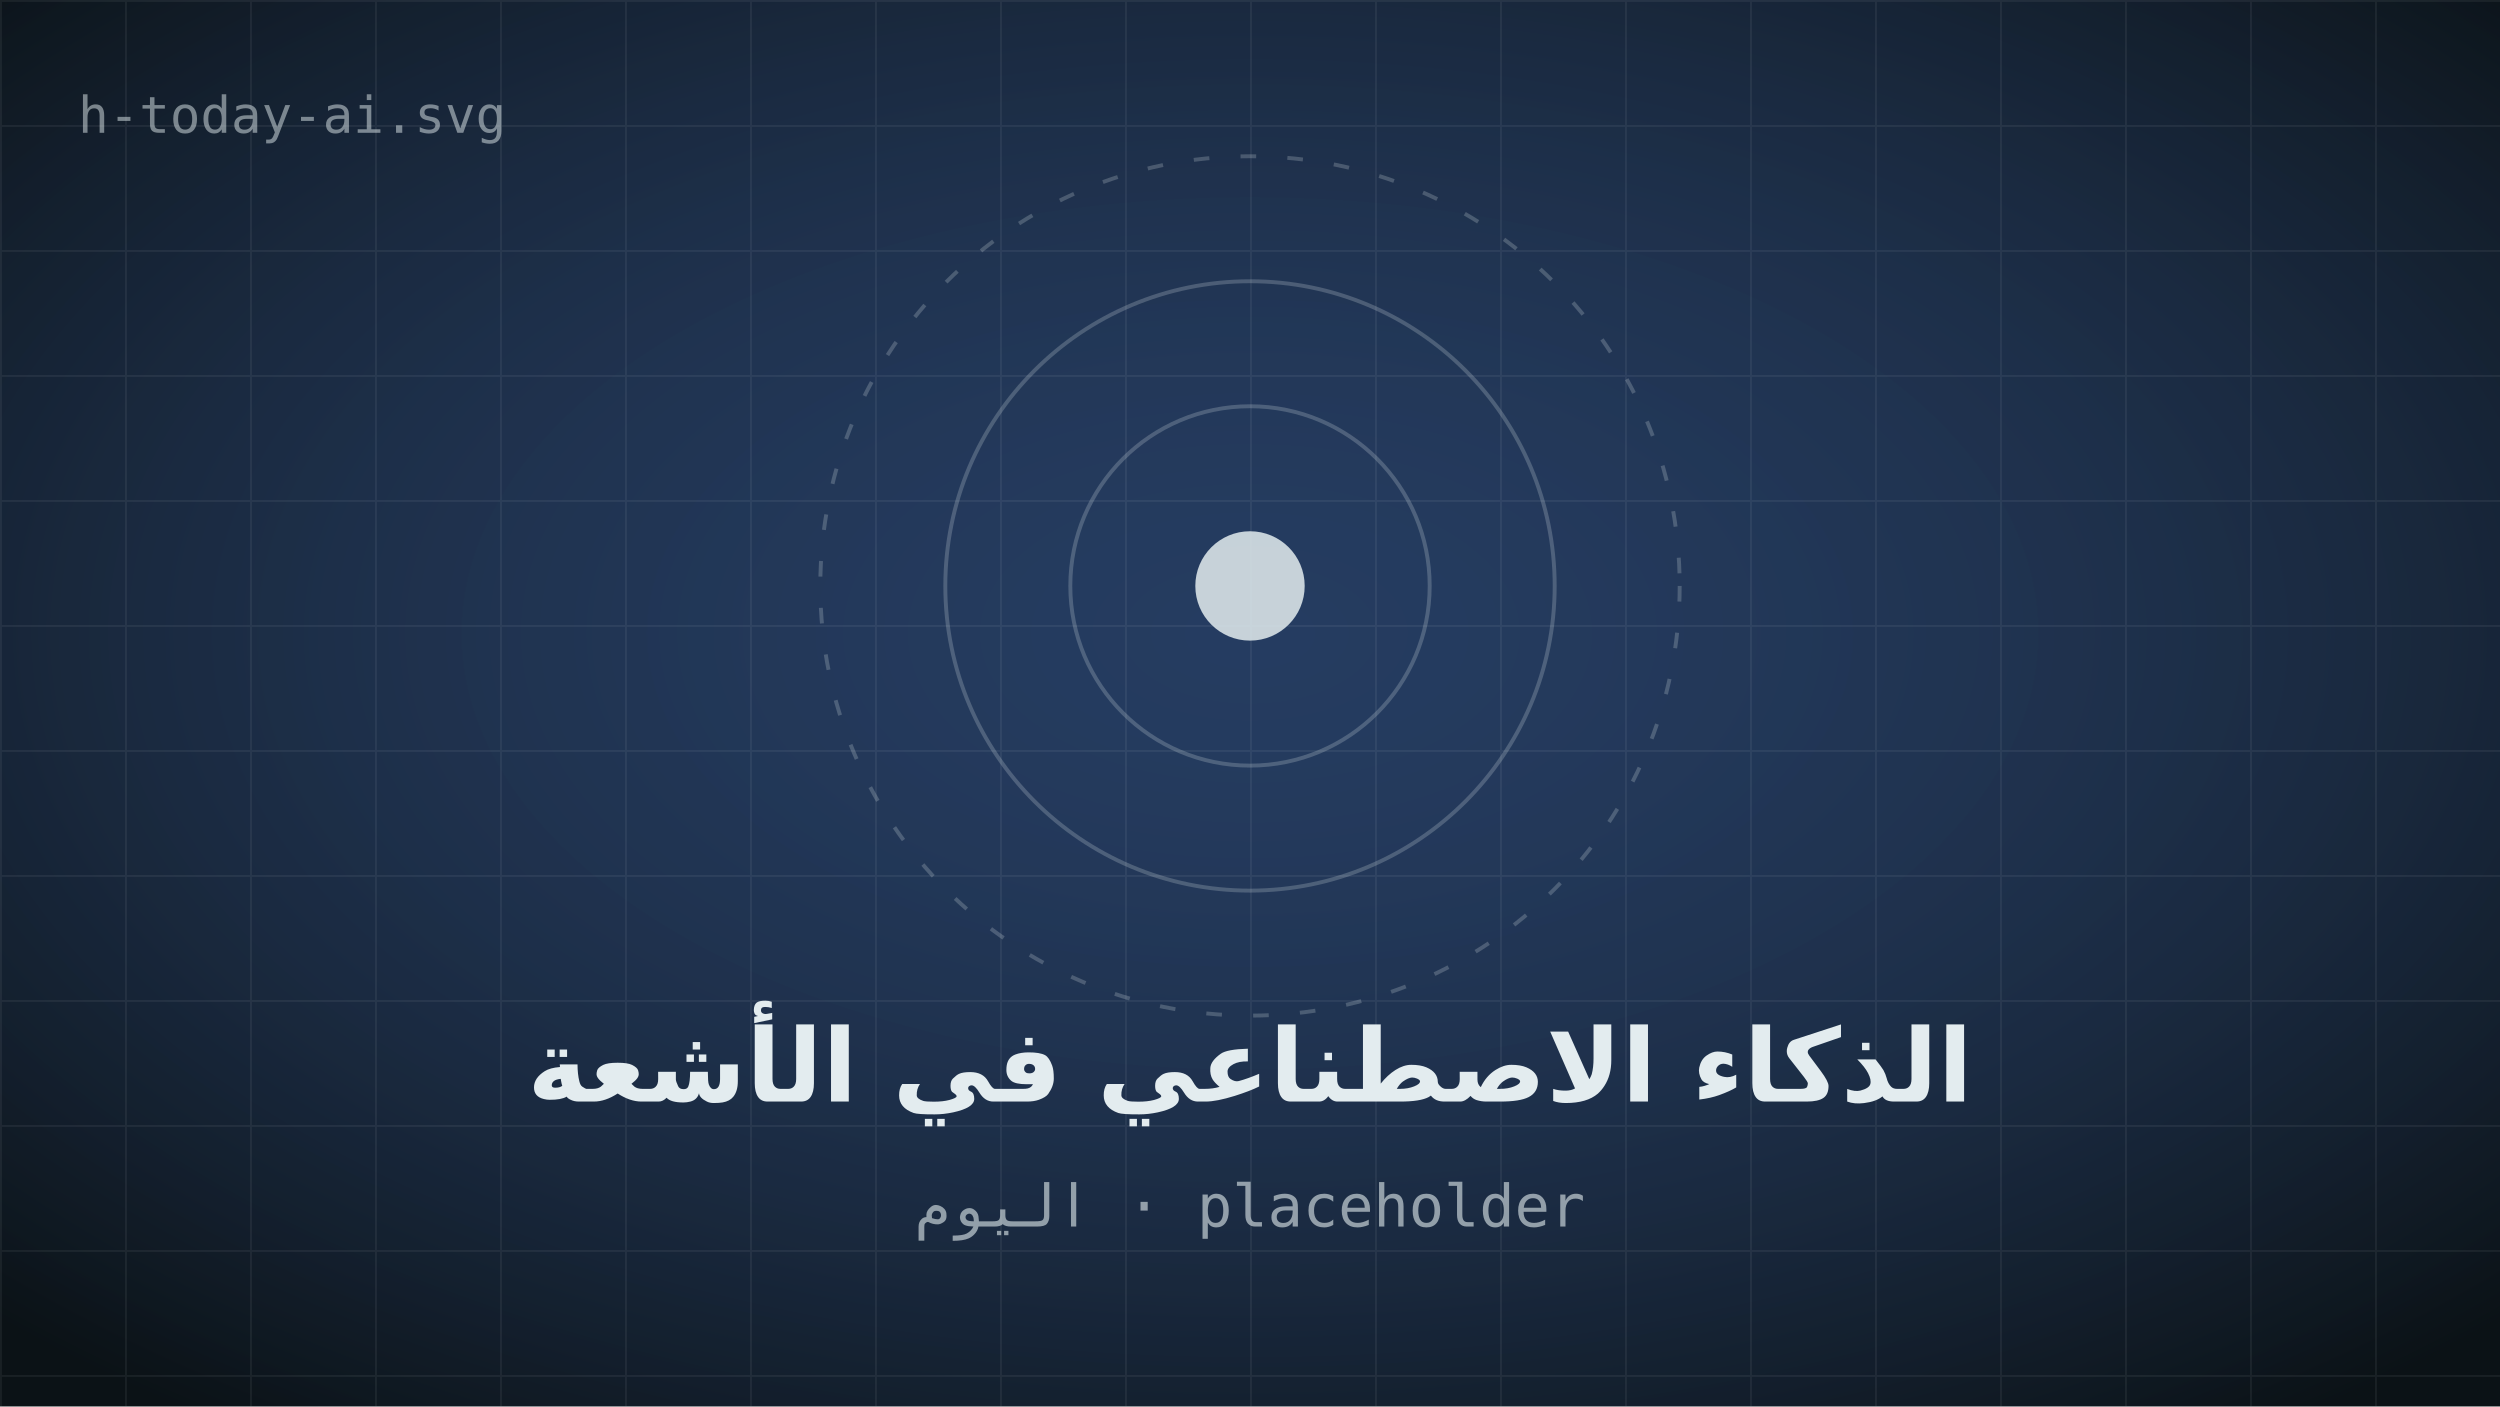
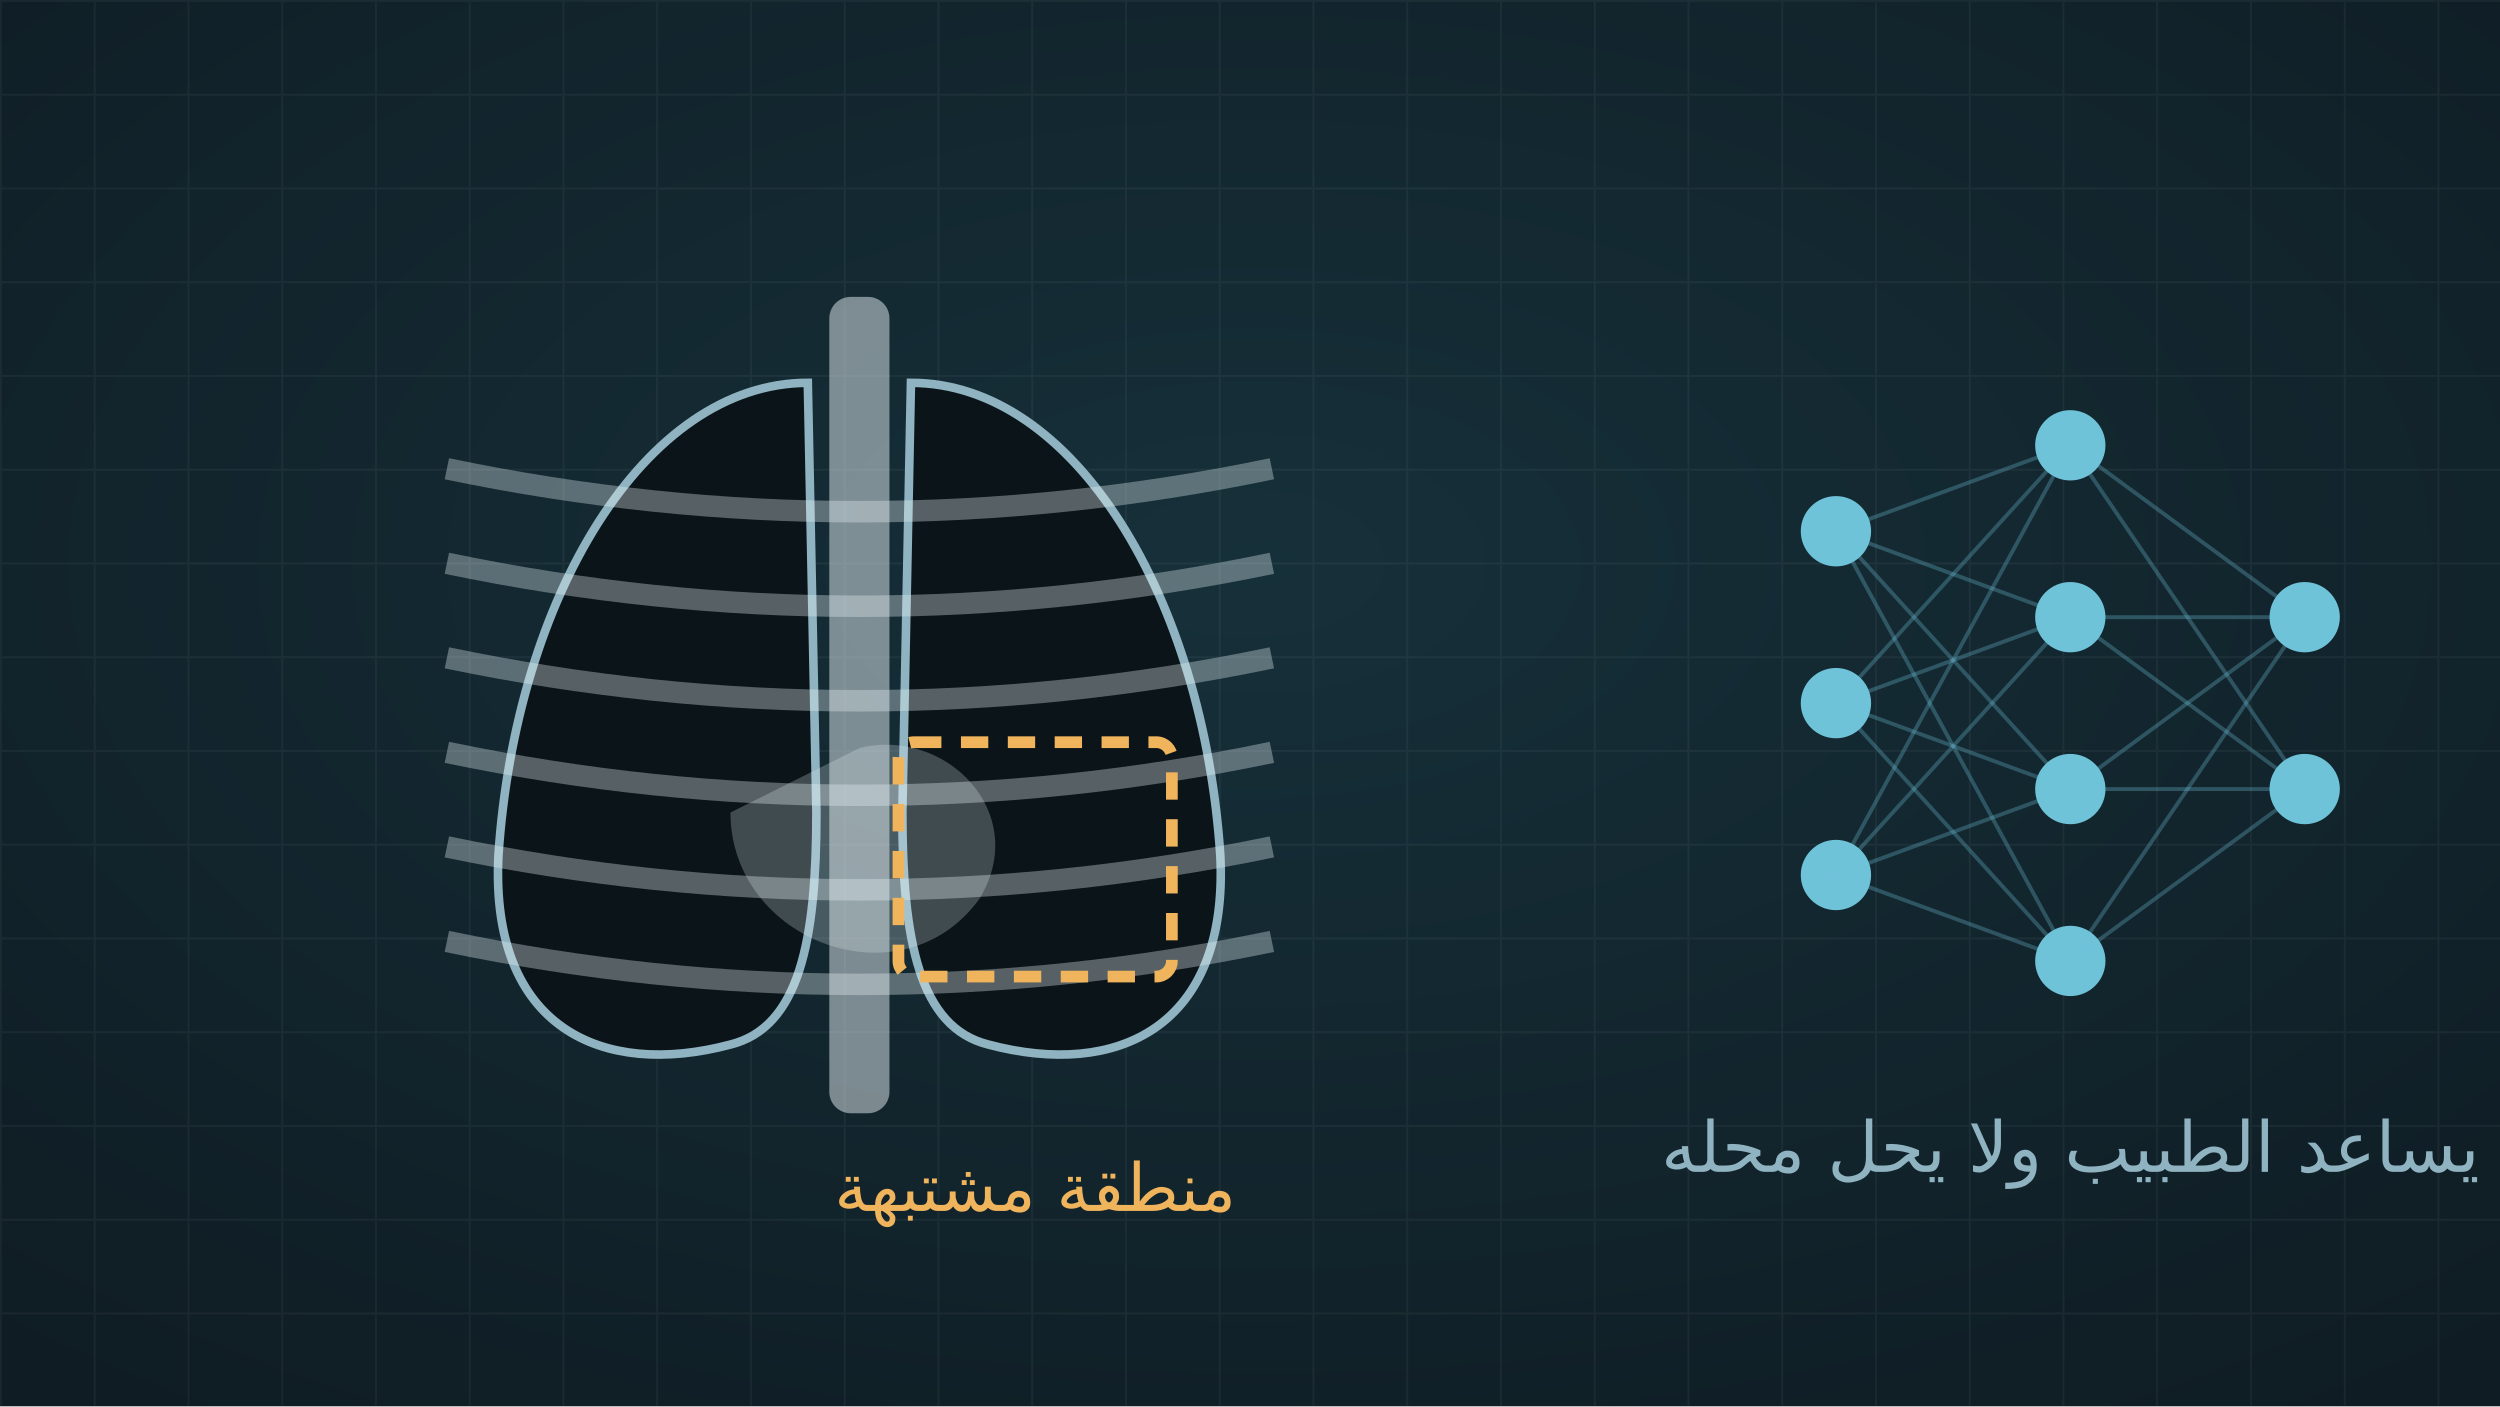
- <svg xmlns="http://www.w3.org/2000/svg" viewBox="0 0 640 360" width="640" height="360">
+ <svg xmlns="http://www.w3.org/2000/svg" viewBox="0 0 640 360" width="640" height="360" role="img" aria-label="الذكاء الاصطناعي في الأشعة">
  <defs>
-     <radialGradient id="g" cx="50%" cy="45%" r="70%">
-       <stop offset="0" stop-color="#3b5f9e" stop-opacity=".55" />
-       <stop offset="1" stop-color="#0b1216" />
+     <radialGradient id="bgg" cx="50%" cy="40%" r="75%">
+       <stop offset="0" stop-color="#16303a" />
+       <stop offset="1" stop-color="#0f1c23" />
    </radialGradient>
-     <pattern id="p" width="32" height="32" patternUnits="userSpaceOnUse">
-       <path d="M32 0H0V32" fill="none" stroke="#ffffff" stroke-opacity=".06" />
+     <pattern id="grid" width="24" height="24" patternUnits="userSpaceOnUse">
+       <path d="M24 0H0V24" fill="none" stroke="#ffffff" stroke-opacity=".045" />
    </pattern>
+     <linearGradient id="beam" x1="0" y1="0" x2="0" y2="1">
+       <stop offset="0" stop-color="#f0b45c" stop-opacity=".75" />
+       <stop offset="1" stop-color="#f0b45c" stop-opacity=".08" />
+     </linearGradient>
+     <filter id="glow" x="-50%" y="-50%" width="200%" height="200%">
+       <feGaussianBlur stdDeviation="4" result="b" />
+       <feMerge>
+         <feMergeNode in="b" />
+         <feMergeNode in="SourceGraphic" />
+       </feMerge>
+     </filter>
+     <filter id="soft">
+       <feGaussianBlur stdDeviation="1.2" />
+     </filter>
+     <marker id="arr" viewBox="0 0 10 10" refX="8" refY="5" markerWidth="7" markerHeight="7" orient="auto-start-reverse">
+       <path d="M0 0L10 5L0 10z" fill="#6fc3d9" />
+     </marker>
  </defs>
-   <rect width="640" height="360" fill="#0b1216" />
-   <rect width="640" height="360" fill="url(#g)" />
-   <rect width="640" height="360" fill="url(#p)" />
-   <g fill="none" stroke="#e3ecef" stroke-opacity=".22">
-     <circle cx="320" cy="150" r="46" />
-     <circle cx="320" cy="150" r="78" />
-     <circle cx="320" cy="150" r="110" stroke-dasharray="4 8" />
+   <rect width="640" height="360" fill="url(#bgg)" />
+   <rect width="640" height="360" fill="url(#grid)" />
+   <g transform="translate(220,175) scale(1.1)">
+     <path d="M-12 -70C-50 -70 -80 -20 -84 40C-86 80 -60 92 -30 84C-14 80 -10 60 -10 30Z" fill="#0a1419" stroke="#8fb3c0" stroke-width="2" />
+     <path d="M12 -70C50 -70 80 -20 84 40C86 80 60 92 30 84C14 80 10 60 10 30Z" fill="#0a1419" stroke="#8fb3c0" stroke-width="2" />
+     <path d="M-96 -50Q0 -30 96 -50" fill="none" stroke="#e6f1f4" stroke-opacity=".35" stroke-width="5" />
+     <path d="M-96 -28Q0 -8 96 -28" fill="none" stroke="#e6f1f4" stroke-opacity=".35" stroke-width="5" />
+     <path d="M-96 -6Q0 14 96 -6" fill="none" stroke="#e6f1f4" stroke-opacity=".35" stroke-width="5" />
+     <path d="M-96 16Q0 36 96 16" fill="none" stroke="#e6f1f4" stroke-opacity=".35" stroke-width="5" />
+     <path d="M-96 38Q0 58 96 38" fill="none" stroke="#e6f1f4" stroke-opacity=".35" stroke-width="5" />
+     <path d="M-96 60Q0 80 96 60" fill="none" stroke="#e6f1f4" stroke-opacity=".35" stroke-width="5" />
+     <rect x="-7" y="-90" width="14" height="190" rx="5" fill="#e6f1f4" fill-opacity=".5" />
+     <path d="M-30 30C-30 60 10 75 28 50C40 30 20 10 0 15Z" fill="#e6f1f4" fill-opacity=".25" />
  </g>
-   <circle cx="320" cy="150" r="14" fill="#e3ecef" fill-opacity=".85" />
-   <text x="320" y="282" text-anchor="middle" font-family="Tahoma, 'IBM Plex Sans Arabic', sans-serif" font-size="26" font-weight="600" fill="#e3ecef" direction="rtl">الذكاء الاصطناعي في الأشعة</text>
-   <text x="320" y="314" text-anchor="middle" font-family="Menlo, monospace" font-size="15" fill="#e3ecef" fill-opacity=".6">اليوم · placeholder</text>
-   <text x="20" y="34" font-family="Menlo, monospace" font-size="13" fill="#e3ecef" fill-opacity=".5">h-today-ai.svg</text>
+   <rect x="230" y="190" width="70" height="60" rx="4" fill="none" stroke="#f0b45c" stroke-width="3" stroke-dasharray="7 5" />
+   <text x="265" y="310" font-family="Tajawal, Tahoma, Arial, sans-serif" font-size="17" font-weight="500" fill="#f0b45c" text-anchor="middle" direction="rtl">منطقة مشتبهة</text>
+   <circle cx="470" cy="136.0" r="9" fill="#6fc3d9" />
+   <path d="M470 136.0L530 114.0" stroke="#6fc3d9" stroke-opacity=".3" />
+   <path d="M470 136.0L530 158.0" stroke="#6fc3d9" stroke-opacity=".3" />
+   <path d="M470 136.0L530 202.0" stroke="#6fc3d9" stroke-opacity=".3" />
+   <path d="M470 136.0L530 246.0" stroke="#6fc3d9" stroke-opacity=".3" />
+   <circle cx="470" cy="180.0" r="9" fill="#6fc3d9" />
+   <path d="M470 180.0L530 114.0" stroke="#6fc3d9" stroke-opacity=".3" />
+   <path d="M470 180.0L530 158.0" stroke="#6fc3d9" stroke-opacity=".3" />
+   <path d="M470 180.0L530 202.0" stroke="#6fc3d9" stroke-opacity=".3" />
+   <path d="M470 180.0L530 246.0" stroke="#6fc3d9" stroke-opacity=".3" />
+   <circle cx="470" cy="224.0" r="9" fill="#6fc3d9" />
+   <path d="M470 224.0L530 114.0" stroke="#6fc3d9" stroke-opacity=".3" />
+   <path d="M470 224.0L530 158.0" stroke="#6fc3d9" stroke-opacity=".3" />
+   <path d="M470 224.0L530 202.0" stroke="#6fc3d9" stroke-opacity=".3" />
+   <path d="M470 224.0L530 246.0" stroke="#6fc3d9" stroke-opacity=".3" />
+   <circle cx="530" cy="114.0" r="9" fill="#6fc3d9" />
+   <path d="M530 114.0L590 158.0" stroke="#6fc3d9" stroke-opacity=".3" />
+   <path d="M530 114.0L590 202.0" stroke="#6fc3d9" stroke-opacity=".3" />
+   <circle cx="530" cy="158.0" r="9" fill="#6fc3d9" />
+   <path d="M530 158.0L590 158.0" stroke="#6fc3d9" stroke-opacity=".3" />
+   <path d="M530 158.0L590 202.0" stroke="#6fc3d9" stroke-opacity=".3" />
+   <circle cx="530" cy="202.0" r="9" fill="#6fc3d9" />
+   <path d="M530 202.0L590 158.0" stroke="#6fc3d9" stroke-opacity=".3" />
+   <path d="M530 202.0L590 202.0" stroke="#6fc3d9" stroke-opacity=".3" />
+   <circle cx="530" cy="246.0" r="9" fill="#6fc3d9" />
+   <path d="M530 246.0L590 158.0" stroke="#6fc3d9" stroke-opacity=".3" />
+   <path d="M530 246.0L590 202.0" stroke="#6fc3d9" stroke-opacity=".3" />
+   <circle cx="590" cy="158.0" r="9" fill="#6fc3d9" />
+   <circle cx="590" cy="202.0" r="9" fill="#6fc3d9" />
+   <text x="530" y="300" font-family="Tajawal, Tahoma, Arial, sans-serif" font-size="18" font-weight="500" fill="#8fb3c0" text-anchor="middle" direction="rtl">يساعد الطبيب ولا يحل محله</text>
</svg>
